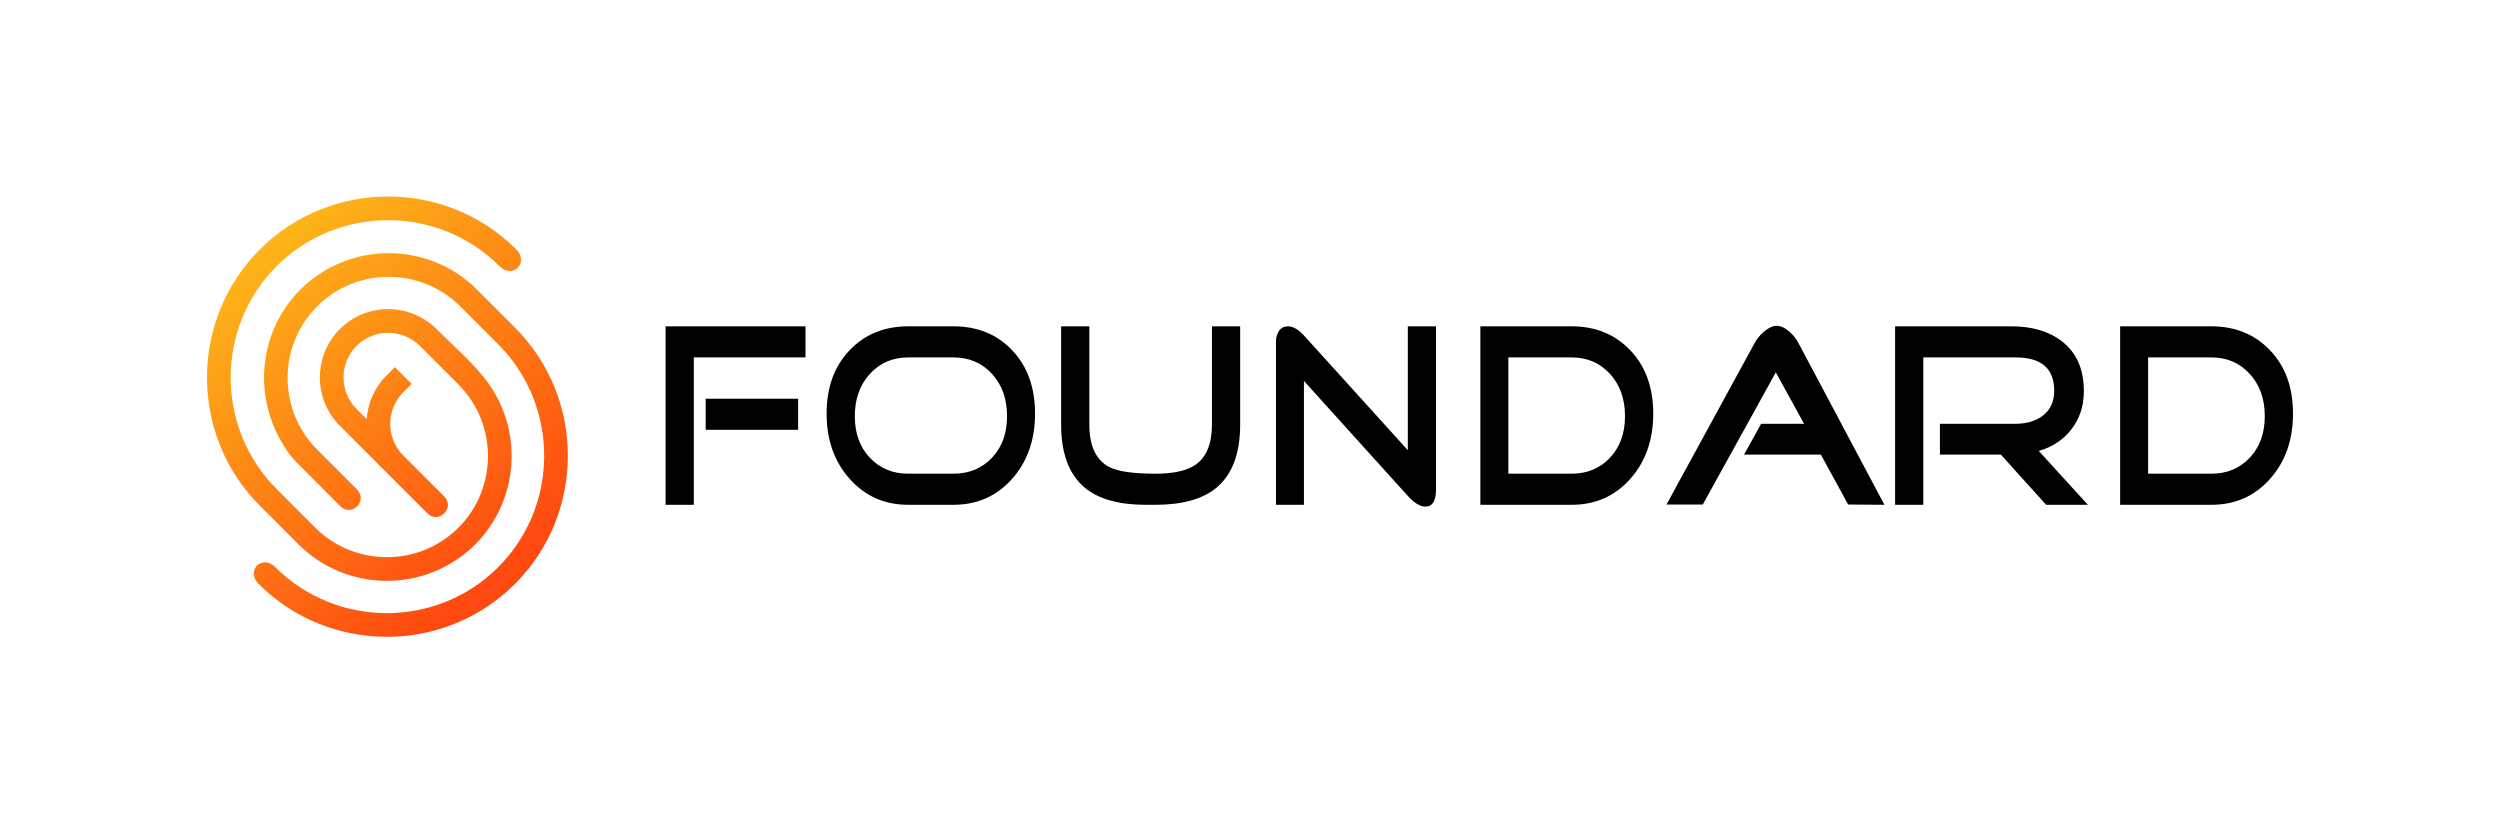
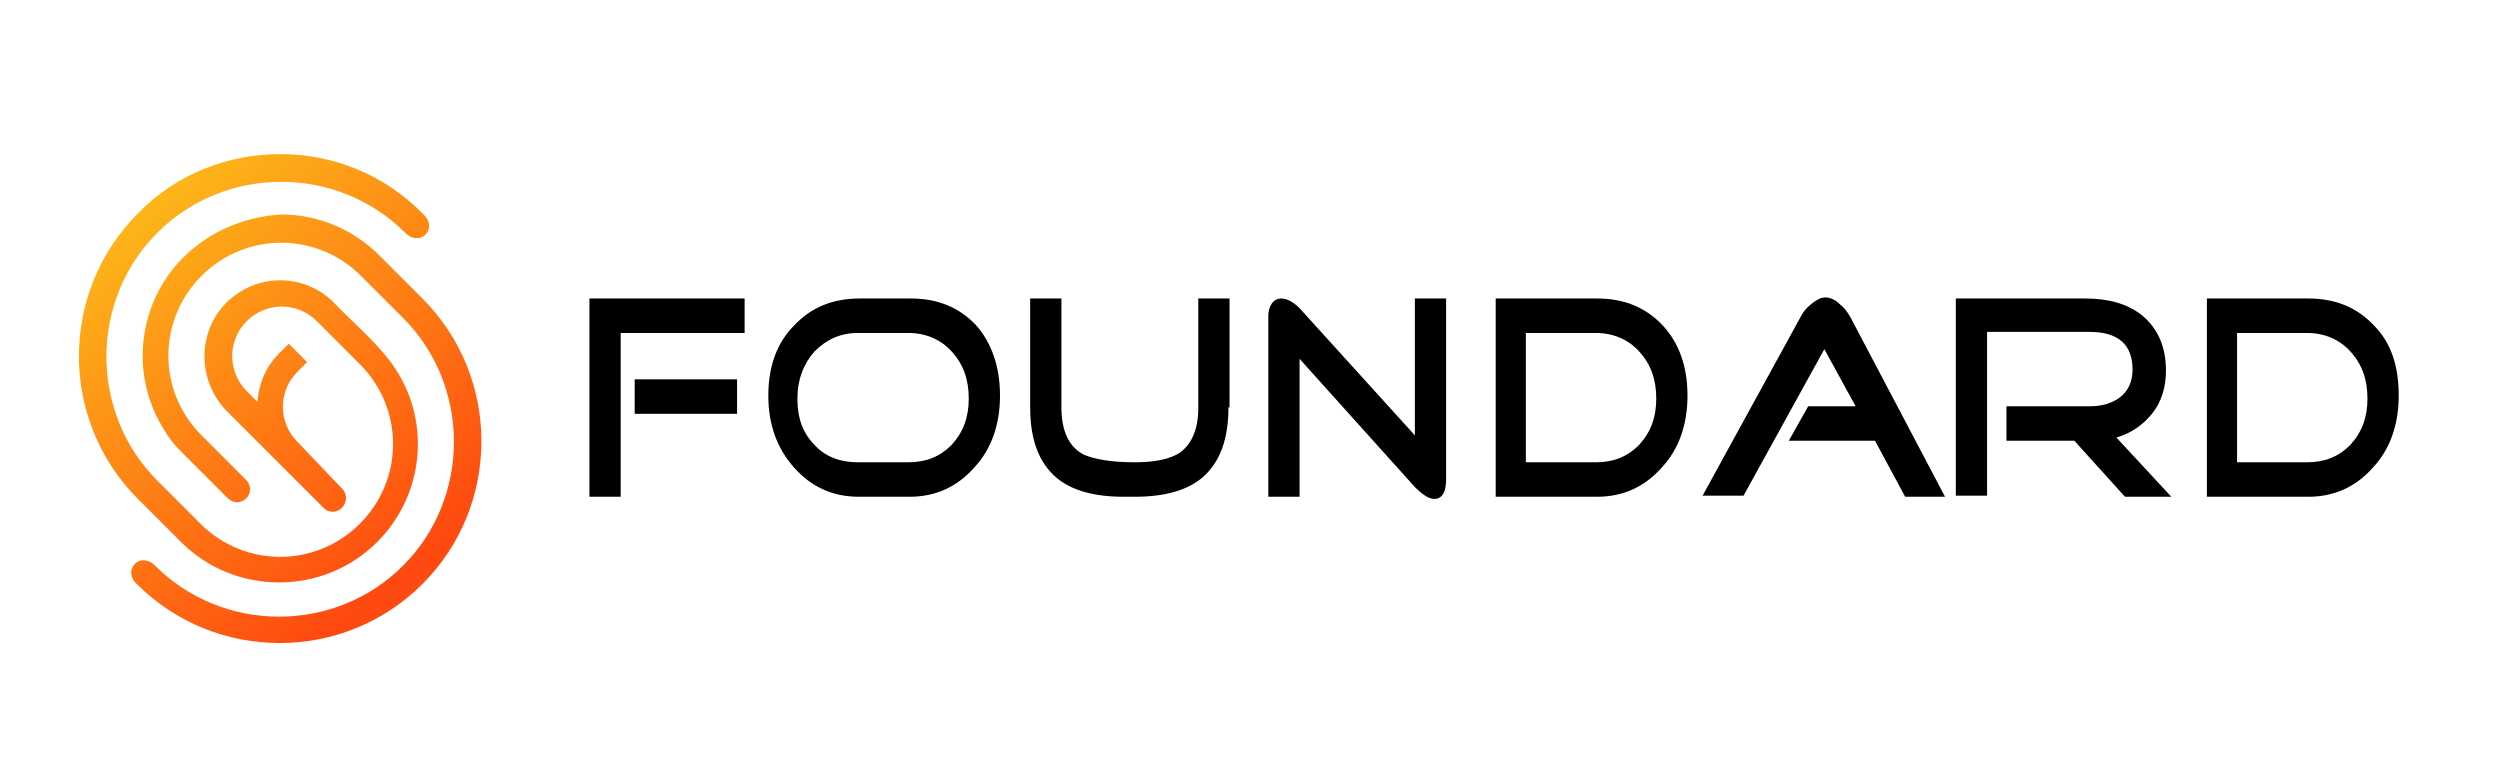
- <svg xmlns="http://www.w3.org/2000/svg" style="isolation:isolate" viewBox="0 0 300 100" width="300" height="100">
-   <defs>
-     <clipPath id="_clipPath_cMjMRHQwV94Awz2I2sAFn9tD3ZJYA2y0">
-       <rect width="300" height="100" />
+ <svg xmlns="http://www.w3.org/2000/svg" xmlns:xlink="http://www.w3.org/1999/xlink" version="1.1" id="Capa_1" x="0px" y="0px" viewBox="0 0 232 72" style="enable-background:new 0 0 232 72;" xml:space="preserve">
+   <style type="text/css">
+ 	.st0{clip-path:url(#SVGID_2_);}
+ 	.st1{clip-path:url(#SVGID_4_);}
+ 	.st2{fill:url(#SVGID_5_);}
+ 	.st3{clip-path:url(#SVGID_7_);}
+ </style>
+   <g>
+     <defs>
+       <rect id="SVGID_1_" x="-14" y="-6" width="258" height="86" />
+     </defs>
+     <clipPath id="SVGID_2_">
+       <use xlink:href="#SVGID_1_" style="overflow:visible;" />
    </clipPath>
-   </defs>
-   <g clip-path="url(#_clipPath_cMjMRHQwV94Awz2I2sAFn9tD3ZJYA2y0)">
-     <g>
+     <g class="st0">
      <g>
-         <clipPath id="_clipPath_rjQecvobBn0DkJjKmztlbCXvfRwToWXW">
-           <path d=" M 46.567 23.583 C 40.992 23.583 35.416 25.698 31.185 29.929 L 31.185 29.929 C 22.724 38.391 22.724 52.23 31.185 60.692 L 31.185 60.692 L 35.823 65.329 C 41.655 71.161 51.191 71.16 57.023 65.329 L 57.023 65.329 C 62.23 60.121 62.787 51.96 58.695 46.121 L 58.695 46.121 C 57.005 43.711 54.334 41.44 52.168 39.274 L 52.168 39.274 L 52.164 39.278 C 48.955 36.299 43.9 36.37 40.779 39.49 L 40.779 39.49 C 37.586 42.684 37.586 47.902 40.779 51.096 L 40.779 51.096 L 51.281 61.597 C 52.633 62.949 54.68 60.945 53.285 59.549 L 53.285 59.549 L 48.391 54.655 C 46.307 52.571 46.307 49.154 48.391 47.07 L 48.391 47.07 L 49.396 46.066 L 47.386 44.055 L 46.381 45.06 C 44.926 46.514 44.134 48.39 44.006 50.302 L 44.006 50.302 L 42.789 49.086 C 40.705 47.002 40.705 43.584 42.789 41.501 L 42.789 41.501 C 44.873 39.416 48.291 39.416 50.375 41.501 L 50.375 41.501 L 55.012 46.138 C 59.735 50.861 59.735 58.596 55.012 63.319 L 55.012 63.319 C 50.29 68.041 42.555 68.041 37.832 63.319 L 37.832 63.319 L 33.196 58.681 C 25.843 51.329 25.843 39.291 33.196 31.938 L 33.196 31.938 C 40.548 24.586 52.586 24.586 59.939 31.938 L 59.939 31.938 C 61.528 33.528 63.538 31.518 61.949 29.929 L 61.949 29.929 C 57.718 25.698 52.144 23.583 46.569 23.583 L 46.569 23.583 C 46.568 23.583 46.568 23.583 46.567 23.583 Z  M 36.043 34.755 C 31.139 39.655 30.388 47.14 33.718 52.916 L 33.718 52.916 C 34.553 54.363 34.956 54.868 36.075 55.986 L 36.075 55.986 L 40.822 60.734 C 42.198 62.109 44.22 60.112 42.82 58.712 L 42.82 58.712 L 38.053 53.944 C 33.33 49.221 33.33 41.486 38.053 36.764 L 38.053 36.764 C 42.775 32.042 50.51 32.041 55.232 36.763 L 55.232 36.763 L 59.786 41.318 C 67.139 48.67 67.139 60.708 59.786 68.061 L 59.786 68.061 C 52.434 75.413 40.395 75.413 33.043 68.061 L 33.043 68.061 C 31.454 66.471 29.444 68.481 31.033 70.07 L 31.033 70.07 C 39.495 78.532 53.334 78.533 61.796 70.07 L 61.796 70.07 C 70.258 61.609 70.258 47.769 61.796 39.308 L 61.796 39.308 L 57.308 34.82 L 57.243 34.755 C 54.326 31.838 50.485 30.38 46.643 30.38 L 46.643 30.38 C 42.801 30.38 38.959 31.839 36.043 34.755" fill="rgb(255,255,255)" />
-         </clipPath>
-         <g clip-path="url(#_clipPath_rjQecvobBn0DkJjKmztlbCXvfRwToWXW)">
+         <g>
          <g>
-             <g>
+             <defs>
+               <path id="SVGID_3_" d="M26,14.3c-4.8,0-9.6,1.8-13.2,5.5l0,0c-7.3,7.3-7.3,19.2,0,26.5l0,0l4,4c5,5,13.2,5,18.2,0l0,0        c4.5-4.5,5-11.5,1.4-16.5l0,0c-1.5-2.1-3.8-4-5.6-5.9l0,0l0,0c-2.8-2.6-7.1-2.5-9.8,0.2l0,0c-2.7,2.7-2.7,7.2,0,10l0,0l9,9        c1.2,1.2,2.9-0.6,1.7-1.8l0,0L27.6,41c-1.8-1.8-1.8-4.7,0-6.5l0,0l0.9-0.9l-1.7-1.7l-0.9,0.9c-1.3,1.3-1.9,2.9-2,4.5l0,0l-1-1        c-1.8-1.8-1.8-4.7,0-6.5l0,0c1.8-1.8,4.7-1.8,6.5,0l0,0l4,4c4.1,4.1,4.1,10.7,0,14.8l0,0c-4.1,4.1-10.7,4.1-14.8,0l0,0l-4-4        c-6.3-6.3-6.3-16.7,0-23l0,0c6.3-6.3,16.7-6.3,23,0l0,0c1.4,1.4,3.1-0.4,1.7-1.7l0,0C35.6,16.1,30.8,14.3,26,14.3L26,14.3        C26,14.3,26,14.3,26,14.3z M17,23.9c-4.2,4.2-4.9,10.7-2,15.6l0,0c0.7,1.2,1.1,1.7,2,2.6l0,0l4.1,4.1c1.2,1.2,2.9-0.5,1.7-1.7        l0,0l-4.1-4.1c-4.1-4.1-4.1-10.7,0-14.8l0,0c4.1-4.1,10.7-4.1,14.8,0l0,0l3.9,3.9c6.3,6.3,6.3,16.7,0,23l0,0        c-6.3,6.3-16.7,6.3-23,0l0,0c-1.4-1.4-3.1,0.4-1.7,1.7l0,0c7.3,7.3,19.2,7.3,26.5,0l0,0c7.3-7.3,7.3-19.2,0-26.5l0,0l-3.9-3.9        l-0.1-0.1c-2.5-2.5-5.8-3.8-9.1-3.8l0,0C22.8,20.1,19.5,21.4,17,23.9" />
+             </defs>
+             <clipPath id="SVGID_4_">
+               <use xlink:href="#SVGID_3_" style="overflow:visible;" />
+             </clipPath>
+             <g class="st1">
              <g>
-                 <linearGradient id="_lgradient_0" x1="0.794" y1="0.136" x2="0.241" y2="0.972" gradientTransform="matrix(43.303,0,0,-52.834,24.839,76.417)" gradientUnits="userSpaceOnUse">
-                   <stop offset="0%" stop-opacity="1" style="stop-color:rgb(254,73,16)" />
-                   <stop offset="99.923%" stop-opacity="1" style="stop-color:rgb(253,184,25)" />
-                   <stop offset="100%" stop-opacity="1" style="stop-color:rgb(253,184,25)" />
-                 </linearGradient>
-                 <path d=" M 46.567 23.583 C 40.992 23.583 35.416 25.698 31.185 29.929 L 31.185 29.929 C 22.724 38.391 22.724 52.23 31.185 60.692 L 31.185 60.692 L 35.823 65.329 C 41.655 71.161 51.191 71.16 57.023 65.329 L 57.023 65.329 C 62.23 60.121 62.787 51.96 58.695 46.121 L 58.695 46.121 C 57.005 43.711 54.334 41.44 52.168 39.274 L 52.168 39.274 L 52.164 39.278 C 48.955 36.299 43.9 36.37 40.779 39.49 L 40.779 39.49 C 37.586 42.684 37.586 47.902 40.779 51.096 L 40.779 51.096 L 51.281 61.597 C 52.633 62.949 54.68 60.945 53.285 59.549 L 53.285 59.549 L 48.391 54.655 C 46.307 52.571 46.307 49.154 48.391 47.07 L 48.391 47.07 L 49.396 46.066 L 47.386 44.055 L 46.381 45.06 C 44.926 46.514 44.134 48.39 44.006 50.302 L 44.006 50.302 L 42.789 49.086 C 40.705 47.002 40.705 43.584 42.789 41.501 L 42.789 41.501 C 44.873 39.416 48.291 39.416 50.375 41.501 L 50.375 41.501 L 55.012 46.138 C 59.735 50.861 59.735 58.596 55.012 63.319 L 55.012 63.319 C 50.29 68.041 42.555 68.041 37.832 63.319 L 37.832 63.319 L 33.196 58.681 C 25.843 51.329 25.843 39.291 33.196 31.938 L 33.196 31.938 C 40.548 24.586 52.586 24.586 59.939 31.938 L 59.939 31.938 C 61.528 33.528 63.538 31.518 61.949 29.929 L 61.949 29.929 C 57.718 25.698 52.144 23.583 46.569 23.583 L 46.569 23.583 C 46.568 23.583 46.568 23.583 46.567 23.583 Z  M 36.043 34.755 C 31.139 39.655 30.388 47.14 33.718 52.916 L 33.718 52.916 C 34.553 54.363 34.956 54.868 36.075 55.986 L 36.075 55.986 L 40.822 60.734 C 42.198 62.109 44.22 60.112 42.82 58.712 L 42.82 58.712 L 38.053 53.944 C 33.33 49.221 33.33 41.486 38.053 36.764 L 38.053 36.764 C 42.775 32.042 50.51 32.041 55.232 36.763 L 55.232 36.763 L 59.786 41.318 C 67.139 48.67 67.139 60.708 59.786 68.061 L 59.786 68.061 C 52.434 75.413 40.395 75.413 33.043 68.061 L 33.043 68.061 C 31.454 66.471 29.444 68.481 31.033 70.07 L 31.033 70.07 C 39.495 78.532 53.334 78.533 61.796 70.07 L 61.796 70.07 C 70.258 61.609 70.258 47.769 61.796 39.308 L 61.796 39.308 L 57.308 34.82 L 57.243 34.755 C 54.326 31.838 50.485 30.38 46.643 30.38 L 46.643 30.38 C 42.801 30.38 38.959 31.839 36.043 34.755" fill="url(#_lgradient_0)" />
+                 <g>
+                   <g>
+                     <linearGradient id="SVGID_5_" gradientUnits="userSpaceOnUse" x1="-273.287" y1="348.661" x2="-273.762" y2="347.941" gradientTransform="matrix(43.303 0 0 52.834 11869.68 -18366.479)">
+                       <stop offset="0" style="stop-color:#FE4910" />
+                       <stop offset="0.999" style="stop-color:#FDB819" />
+                       <stop offset="1" style="stop-color:#FDB819" />
+                     </linearGradient>
+                     <path class="st2" d="M26,14.3c-4.8,0-9.6,1.8-13.2,5.5l0,0c-7.3,7.3-7.3,19.2,0,26.5l0,0l4,4c5,5,13.2,5,18.2,0l0,0           c4.5-4.5,5-11.5,1.4-16.5l0,0c-1.5-2.1-3.8-4-5.6-5.9l0,0l0,0c-2.8-2.6-7.1-2.5-9.8,0.2l0,0c-2.7,2.7-2.7,7.2,0,10l0,0l9,9           c1.2,1.2,2.9-0.6,1.7-1.8l0,0L27.6,41c-1.8-1.8-1.8-4.7,0-6.5l0,0l0.9-0.9l-1.7-1.7l-0.9,0.9c-1.3,1.3-1.9,2.9-2,4.5l0,0           l-1-1c-1.8-1.8-1.8-4.7,0-6.5l0,0c1.8-1.8,4.7-1.8,6.5,0l0,0l4,4c4.1,4.1,4.1,10.7,0,14.8l0,0c-4.1,4.1-10.7,4.1-14.8,0           l0,0l-4-4c-6.3-6.3-6.3-16.7,0-23l0,0c6.3-6.3,16.7-6.3,23,0l0,0c1.4,1.4,3.1-0.4,1.7-1.7l0,0C35.6,16.1,30.8,14.3,26,14.3           L26,14.3C26,14.3,26,14.3,26,14.3z M17,23.9c-4.2,4.2-4.9,10.7-2,15.6l0,0c0.7,1.2,1.1,1.7,2,2.6l0,0l4.1,4.1           c1.2,1.2,2.9-0.5,1.7-1.7l0,0l-4.1-4.1c-4.1-4.1-4.1-10.7,0-14.8l0,0c4.1-4.1,10.7-4.1,14.8,0l0,0l3.9,3.9           c6.3,6.3,6.3,16.7,0,23l0,0c-6.3,6.3-16.7,6.3-23,0l0,0c-1.4-1.4-3.1,0.4-1.7,1.7l0,0c7.3,7.3,19.2,7.3,26.5,0l0,0           c7.3-7.3,7.3-19.2,0-26.5l0,0l-3.9-3.9l-0.1-0.1c-2.5-2.5-5.8-3.8-9.1-3.8l0,0C22.8,20.1,19.5,21.4,17,23.9" />
+                   </g>
+                 </g>
              </g>
            </g>
          </g>
-         </g>
-       </g>
-       <g>
-         <clipPath id="_clipPath_rS33duk1tmXn2s9RnPQgIOZBfQ9C447w">
-           <path d=" M -41.444 -79.875 L 342.625 -79.875 L 342.625 178.692 L -41.444 178.692 L -41.444 -79.875 Z " fill="rgb(255,255,255)" />
-         </clipPath>
-         <g clip-path="url(#_clipPath_rS33duk1tmXn2s9RnPQgIOZBfQ9C447w)">
          <g>
-             <path d=" M 95.777 51.576 L 84.68 51.576 L 84.68 47.845 L 95.777 47.845 L 95.777 51.576 Z  M 96.66 42.89 L 83.257 42.89 L 83.257 60.575 L 79.871 60.575 L 79.871 39.159 L 96.66 39.159 L 96.66 42.89 Z  M 124.205 49.632 C 124.205 52.788 123.285 55.401 121.445 57.471 C 119.605 59.54 117.262 60.575 114.416 60.575 L 108.981 60.575 C 106.154 60.575 103.816 59.54 101.967 57.471 C 100.117 55.401 99.192 52.788 99.192 49.632 C 99.192 46.496 100.107 43.967 101.939 42.044 C 103.769 40.121 106.117 39.159 108.981 39.159 L 114.416 39.159 C 117.3 39.159 119.652 40.121 121.473 42.044 C 123.295 43.967 124.205 46.496 124.205 49.632 M 120.847 49.945 C 120.847 47.875 120.244 46.183 119.04 44.866 C 117.835 43.548 116.294 42.89 114.416 42.89 L 108.981 42.89 C 107.122 42.89 105.59 43.548 104.385 44.866 C 103.181 46.183 102.578 47.875 102.578 49.945 C 102.578 51.994 103.181 53.655 104.385 54.931 C 105.59 56.206 107.122 56.843 108.981 56.843 L 114.416 56.843 C 116.294 56.843 117.835 56.206 119.04 54.931 C 120.244 53.655 120.847 51.994 120.847 49.945 Z  M 148.819 50.949 C 148.819 54.398 147.88 56.916 146.001 58.505 C 144.351 59.885 141.904 60.575 138.66 60.575 L 137.493 60.575 C 134.249 60.575 131.803 59.885 130.152 58.505 C 128.274 56.916 127.335 54.398 127.335 50.949 L 127.335 39.159 L 130.721 39.159 L 130.721 50.949 C 130.721 53.52 131.527 55.223 133.14 56.06 C 134.183 56.582 136.023 56.843 138.66 56.843 C 140.861 56.843 142.473 56.477 143.497 55.746 C 144.788 54.826 145.432 53.227 145.432 50.949 L 145.432 39.159 L 148.819 39.159 L 148.819 50.949 Z  M 172.322 58.725 C 172.322 60.104 171.896 60.794 171.042 60.794 C 170.416 60.794 169.714 60.365 168.937 59.509 L 156.473 45.712 L 156.473 60.575 L 153.115 60.575 L 153.115 41.009 C 153.115 40.507 153.238 40.074 153.485 39.708 C 153.732 39.342 154.083 39.159 154.538 39.159 C 155.164 39.159 155.809 39.525 156.473 40.256 L 168.937 54.021 L 168.937 39.159 L 172.322 39.159 L 172.322 58.725 Z  M 198.388 49.632 C 198.388 52.788 197.468 55.401 195.628 57.471 C 193.787 59.54 191.445 60.575 188.599 60.575 L 177.644 60.575 L 177.644 39.159 L 188.599 39.159 C 191.464 39.159 193.811 40.121 195.642 42.044 C 197.472 43.967 198.388 46.496 198.388 49.632 Z  M 195.001 49.945 C 195.001 47.875 194.4 46.183 193.195 44.866 C 191.99 43.548 190.458 42.89 188.599 42.89 L 181.002 42.89 L 181.002 56.843 L 188.599 56.843 C 190.458 56.843 191.99 56.206 193.195 54.931 C 194.4 53.655 195.001 51.994 195.001 49.945 Z  M 226.132 60.575 L 221.779 60.543 L 218.506 54.554 L 209.286 54.554 L 211.335 50.854 L 216.486 50.854 L 213.099 44.678 L 204.335 60.543 L 199.981 60.543 L 210.538 41.197 C 210.804 40.696 211.174 40.235 211.648 39.818 C 212.218 39.337 212.729 39.096 213.185 39.096 C 213.678 39.096 214.19 39.327 214.721 39.786 C 215.177 40.183 215.547 40.654 215.831 41.197 L 226.132 60.575 Z  M 250.546 60.575 L 245.538 60.575 L 240.103 54.554 L 232.79 54.554 L 232.79 50.854 L 241.896 50.854 C 243.148 50.854 244.201 50.552 245.054 49.945 C 246.022 49.234 246.506 48.221 246.506 46.903 C 246.506 44.229 244.969 42.89 241.896 42.89 L 230.798 42.89 L 230.798 60.575 L 227.413 60.575 L 227.413 39.159 L 241.355 39.159 C 243.86 39.159 245.88 39.755 247.417 40.946 C 249.18 42.305 250.063 44.301 250.063 46.935 C 250.063 48.733 249.55 50.28 248.526 51.576 C 247.578 52.788 246.287 53.635 244.656 54.116 L 250.546 60.575 Z  M 275.161 49.632 C 275.161 52.788 274.241 55.401 272.4 57.471 C 270.56 59.54 268.217 60.575 265.372 60.575 L 254.417 60.575 L 254.417 39.159 L 265.372 39.159 C 268.236 39.159 270.584 40.121 272.414 42.044 C 274.245 43.967 275.161 46.496 275.161 49.632 Z  M 271.774 49.945 C 271.774 47.875 271.172 46.183 269.967 44.866 C 268.763 43.548 267.23 42.89 265.372 42.89 L 257.774 42.89 L 257.774 56.843 L 265.372 56.843 C 267.23 56.843 268.763 56.206 269.967 54.931 C 271.172 53.655 271.774 51.994 271.774 49.945 Z " fill="rgb(0,0,0)" />
+             <g>
+               <defs>
+                 <rect id="SVGID_6_" x="-49.6" y="-74.7" width="330.3" height="222.4" />
+               </defs>
+               <clipPath id="SVGID_7_">
+                 <use xlink:href="#SVGID_6_" style="overflow:visible;" />
+               </clipPath>
+               <g class="st3">
+                 <g>
+                   <path d="M68.4,38.4h-9.5v-3.2h9.5V38.4z M69.1,30.9H57.6v15.2h-2.9V27.7h14.4V30.9z M92.8,36.7c0,2.7-0.8,5-2.4,6.7          c-1.6,1.8-3.6,2.7-6,2.7h-4.7c-2.4,0-4.4-0.9-6-2.7c-1.6-1.8-2.4-4-2.4-6.7c0-2.7,0.8-4.9,2.4-6.5c1.6-1.7,3.6-2.5,6.1-2.5          h4.7c2.5,0,4.5,0.8,6.1,2.5C92,31.8,92.8,34,92.8,36.7 M89.9,37c0-1.8-0.5-3.2-1.6-4.4c-1-1.1-2.4-1.7-4-1.7h-4.7          c-1.6,0-2.9,0.6-4,1.7c-1,1.1-1.6,2.6-1.6,4.4c0,1.8,0.5,3.2,1.6,4.3c1,1.1,2.4,1.6,4,1.6h4.7c1.6,0,2.9-0.5,4-1.6          C89.4,40.1,89.9,38.7,89.9,37z M114,37.8c0,3-0.8,5.1-2.4,6.5c-1.4,1.2-3.5,1.8-6.3,1.8h-1c-2.8,0-4.9-0.6-6.3-1.8          c-1.6-1.4-2.4-3.5-2.4-6.5V27.7h2.9v10.1c0,2.2,0.7,3.7,2.1,4.4c0.9,0.4,2.5,0.7,4.7,0.7c1.9,0,3.3-0.3,4.2-0.9          c1.1-0.8,1.7-2.2,1.7-4.1V27.7h2.9V37.8z M134.2,44.5c0,1.2-0.4,1.8-1.1,1.8c-0.5,0-1.1-0.4-1.8-1.1l-10.7-11.9v12.8h-2.9          V29.3c0-0.4,0.1-0.8,0.3-1.1s0.5-0.5,0.9-0.5c0.5,0,1.1,0.3,1.7,0.9l10.7,11.8V27.7h2.9V44.5z M156.6,36.7          c0,2.7-0.8,5-2.4,6.7c-1.6,1.8-3.6,2.7-6,2.7h-9.4V27.7h9.4c2.5,0,4.5,0.8,6.1,2.5C155.8,31.8,156.6,34,156.6,36.7z           M153.7,37c0-1.8-0.5-3.2-1.6-4.4c-1-1.1-2.4-1.7-4-1.7h-6.5v12h6.5c1.6,0,2.9-0.5,4-1.6C153.2,40.1,153.7,38.7,153.7,37z           M180.5,46.1l-3.7,0l-2.8-5.2H166l1.8-3.2h4.4l-2.9-5.3l-7.5,13.6H158l9.1-16.6c0.2-0.4,0.5-0.8,1-1.2          c0.5-0.4,0.9-0.6,1.3-0.6c0.4,0,0.9,0.2,1.3,0.6c0.4,0.3,0.7,0.7,1,1.2L180.5,46.1z M201.5,46.1h-4.3l-4.7-5.2h-6.3v-3.2          h7.8c1.1,0,2-0.3,2.7-0.8c0.8-0.6,1.2-1.5,1.2-2.6c0-2.3-1.3-3.5-4-3.5h-9.5v15.2h-2.9V27.7h12c2.2,0,3.9,0.5,5.2,1.5          c1.5,1.2,2.3,2.9,2.3,5.2c0,1.5-0.4,2.9-1.3,4c-0.8,1-1.9,1.8-3.3,2.2L201.5,46.1z M222.6,36.7c0,2.7-0.8,5-2.4,6.7          c-1.6,1.8-3.6,2.7-6,2.7h-9.4V27.7h9.4c2.5,0,4.5,0.8,6.1,2.5C221.9,31.8,222.6,34,222.6,36.7z M219.7,37          c0-1.8-0.5-3.2-1.6-4.4c-1-1.1-2.4-1.7-4-1.7h-6.5v12h6.5c1.6,0,2.9-0.5,4-1.6C219.2,40.1,219.7,38.7,219.7,37z" />
+                 </g>
+               </g>
+             </g>
          </g>
        </g>
      </g>
    </g>
  </g>
</svg>
